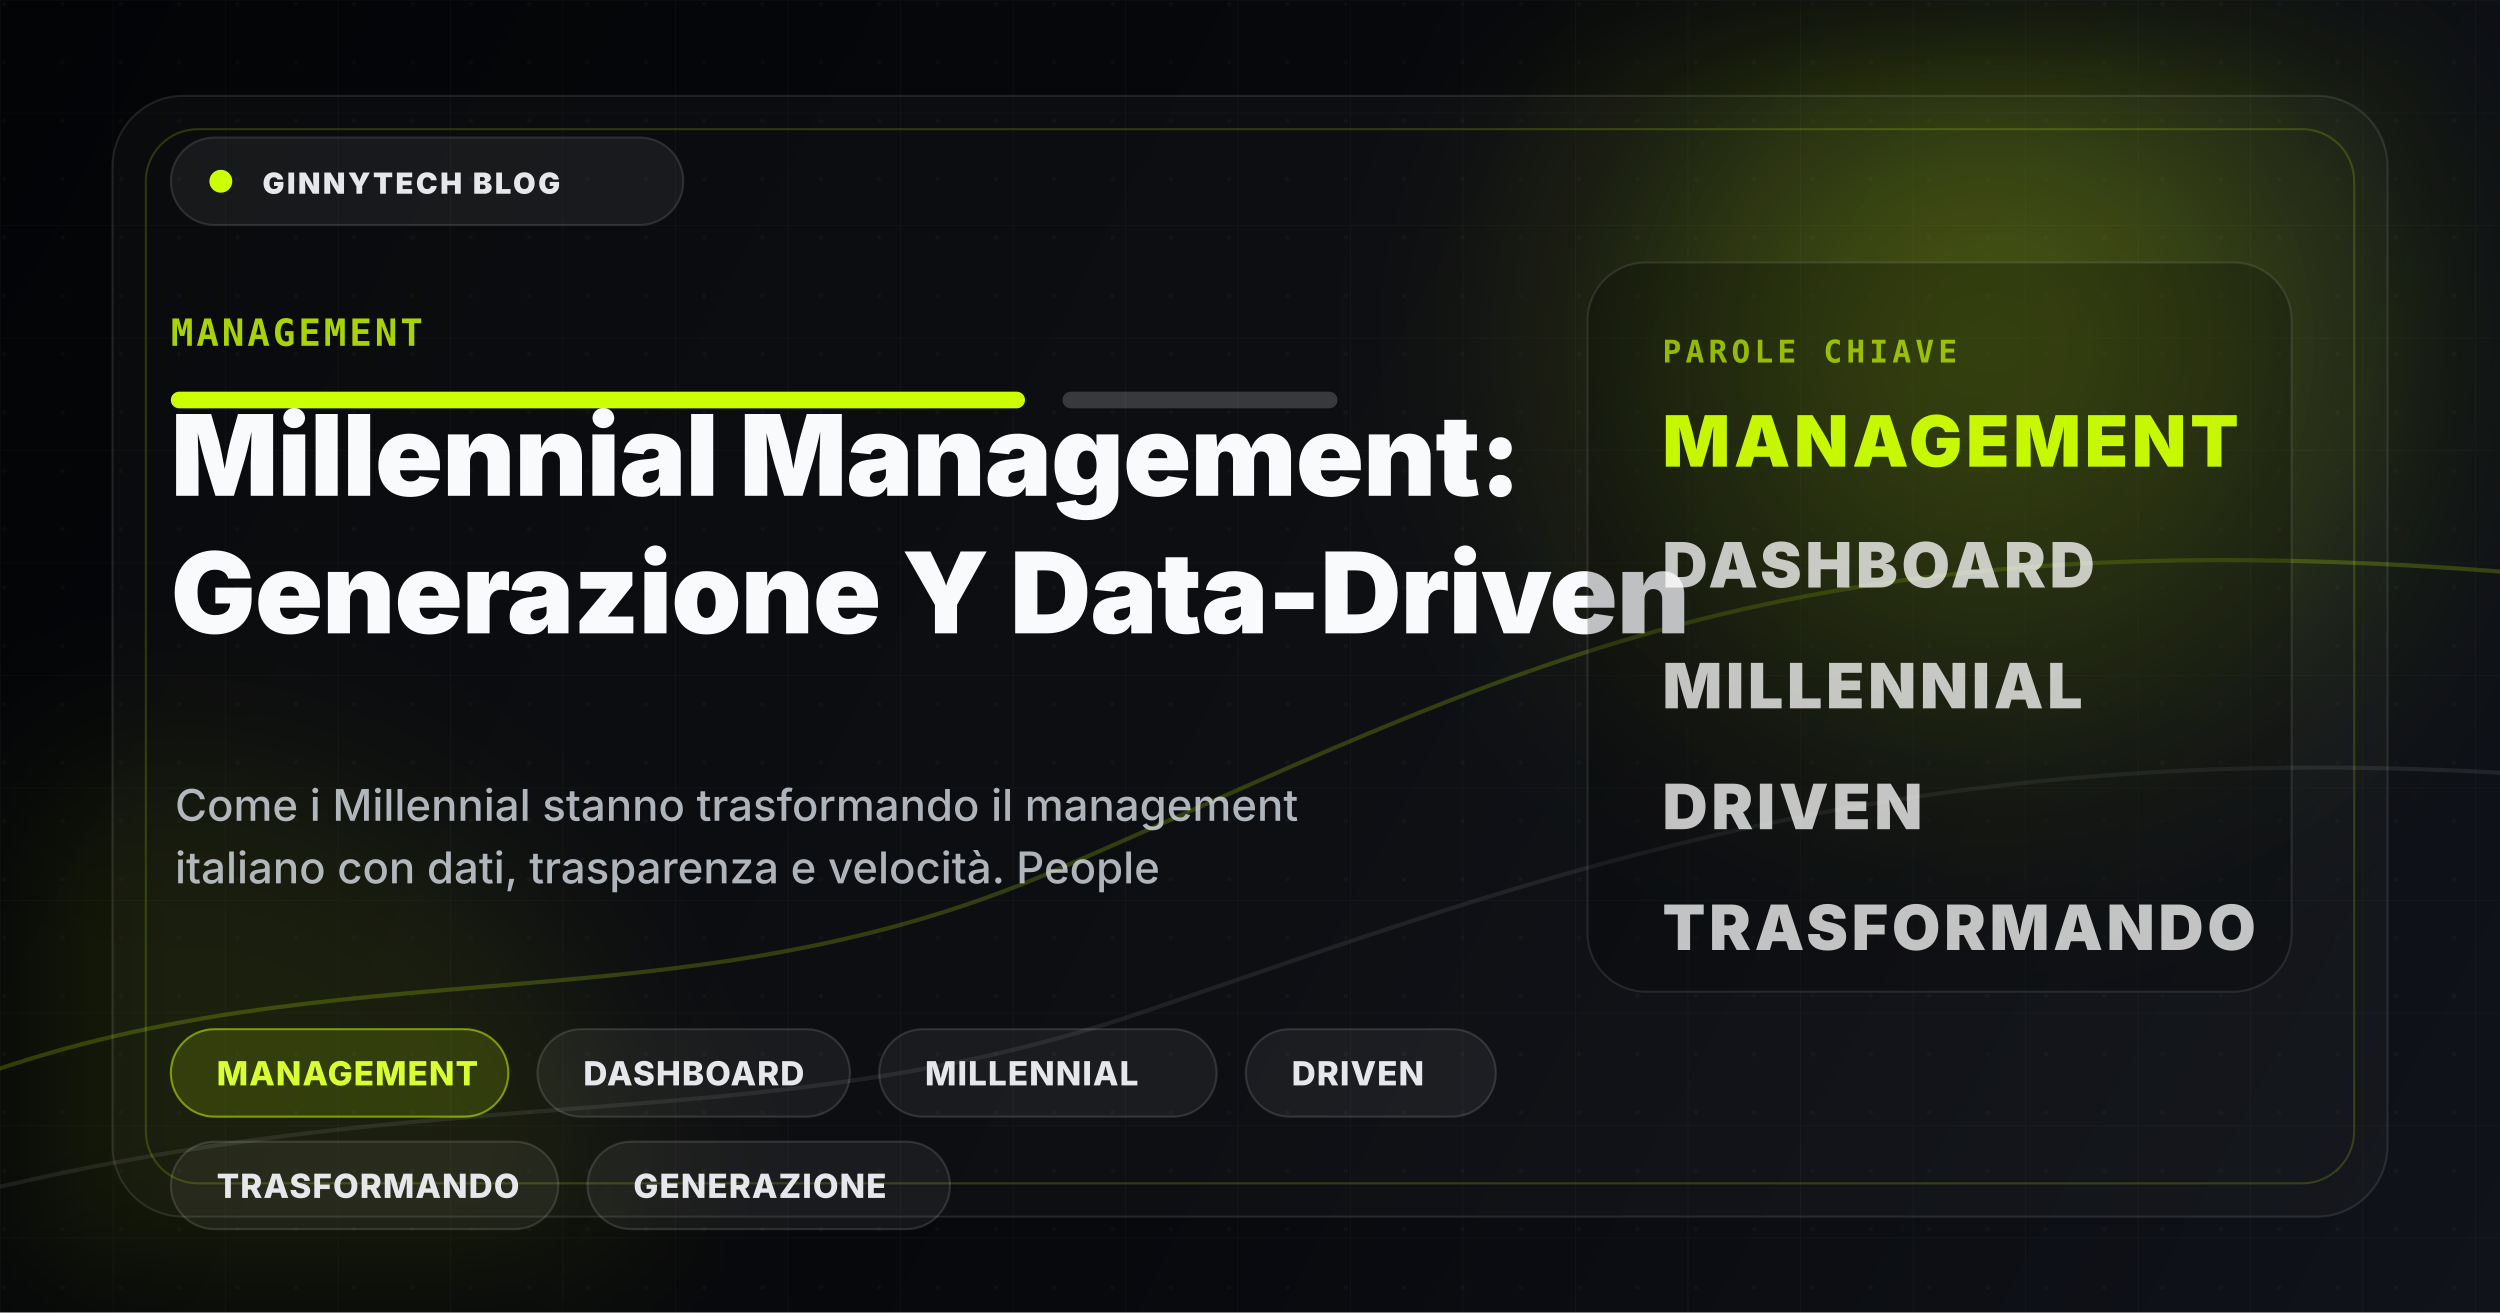
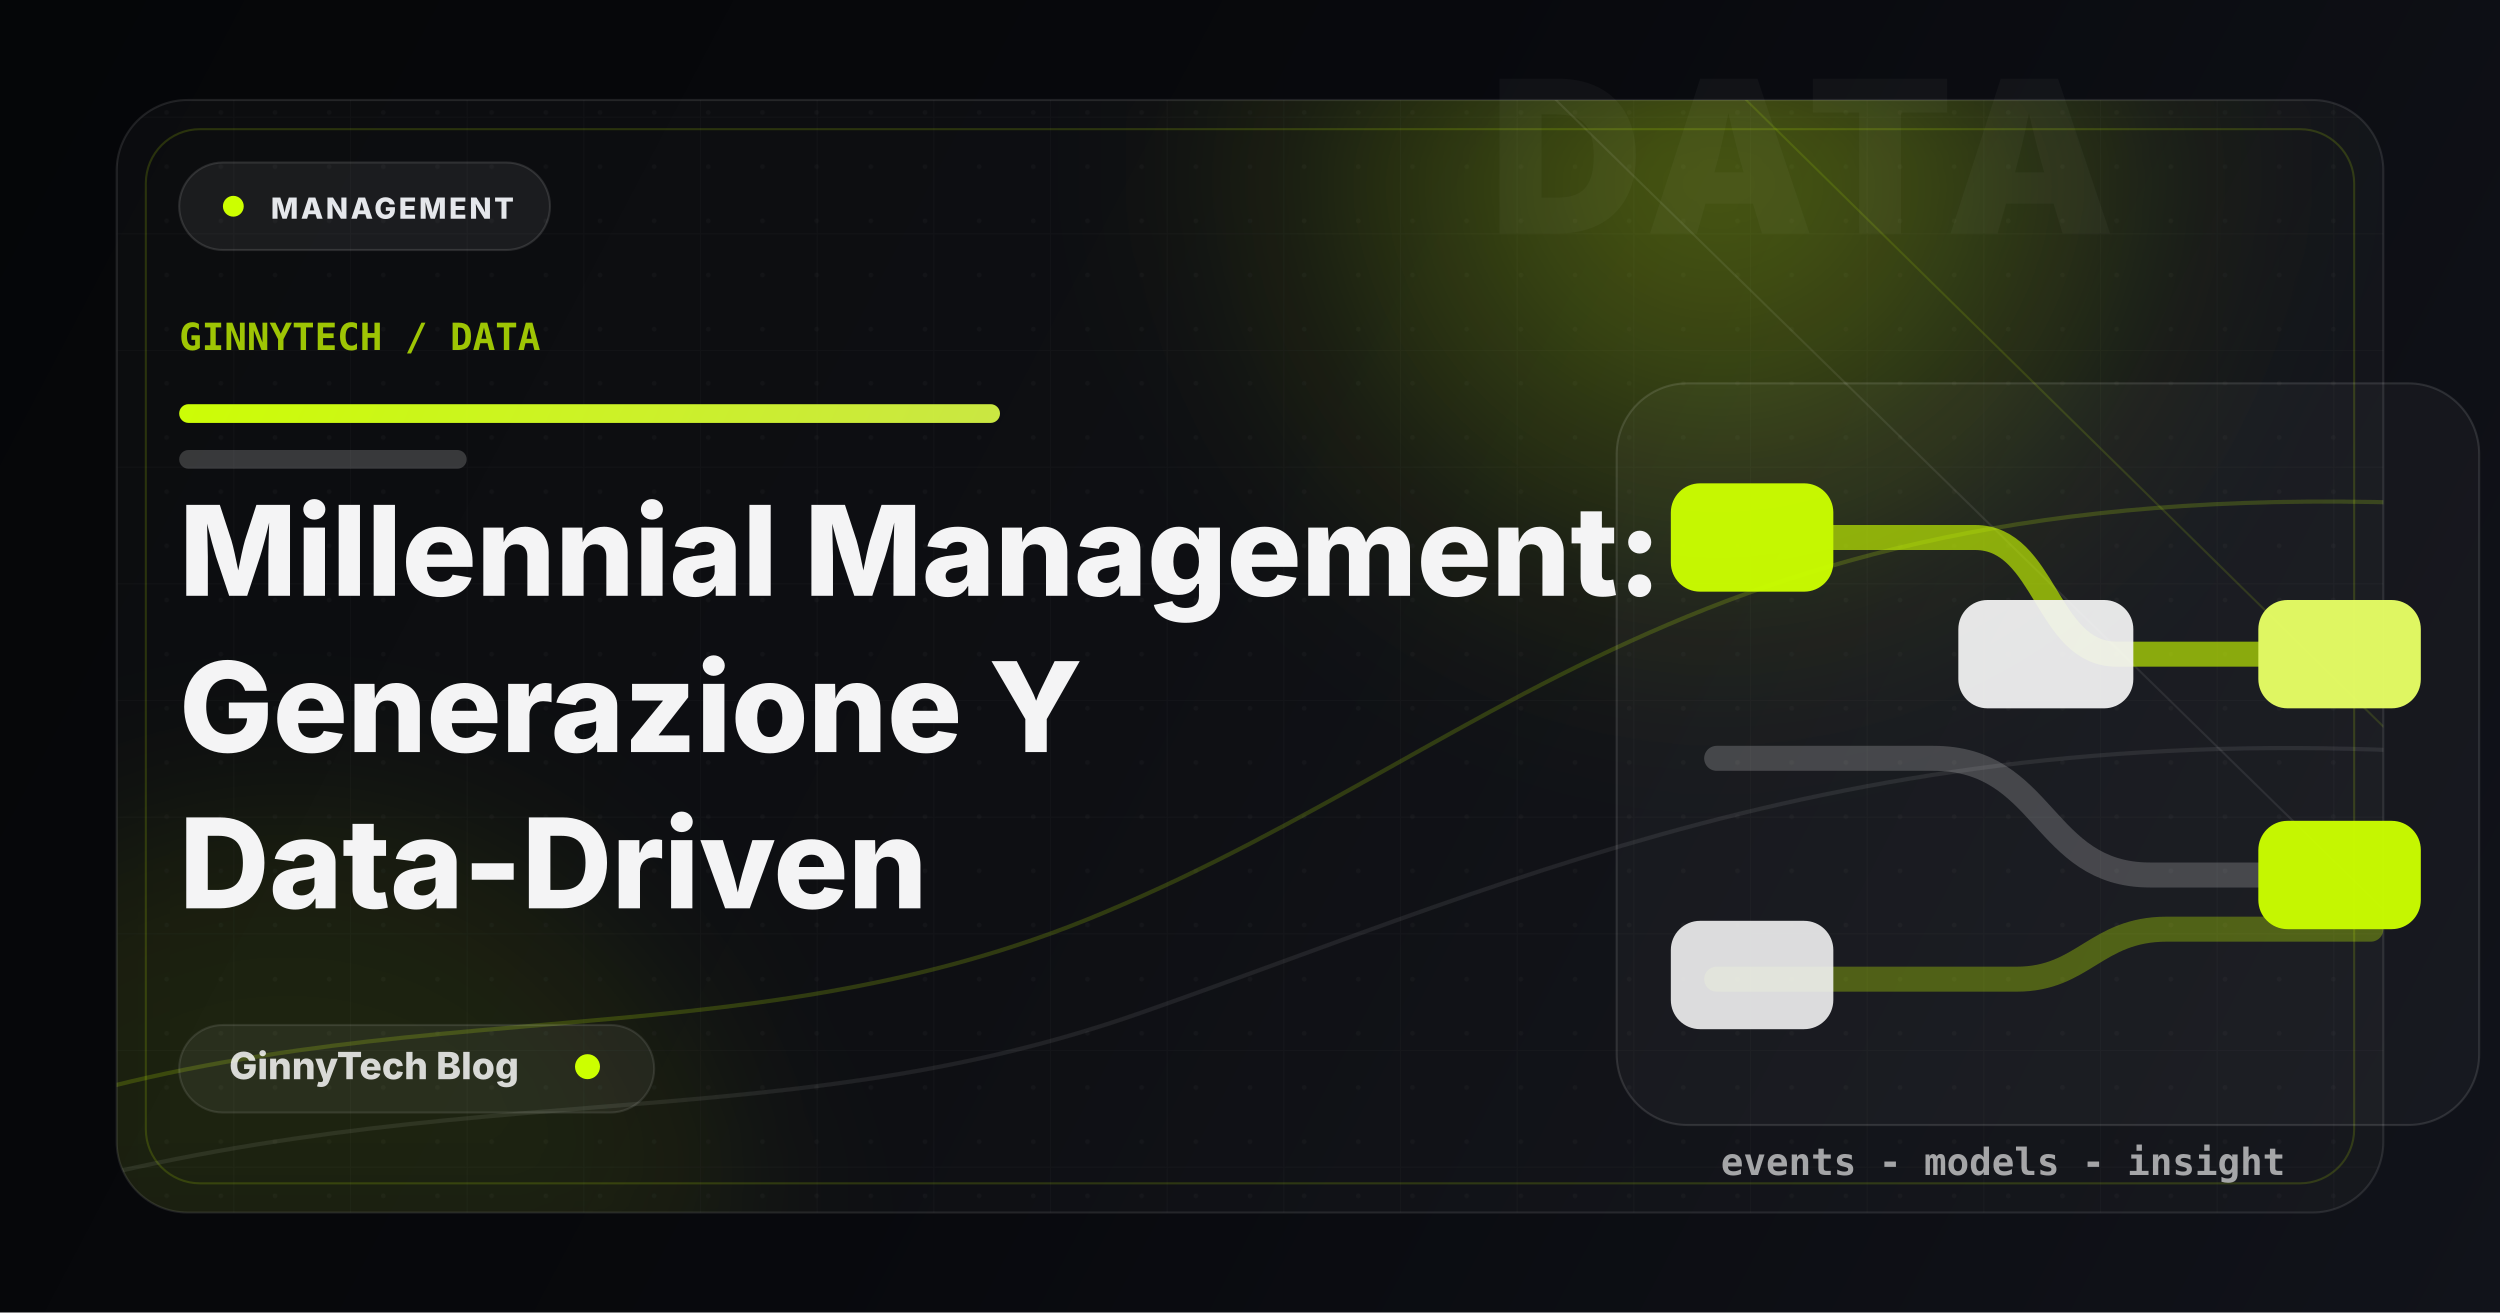
- <svg xmlns="http://www.w3.org/2000/svg" width="1200" height="630" viewBox="0 0 1200 630" fill="none" role="img" aria-label="Copertina articolo GinnyTech: Millennial Management: Generazione Y Data-Driven">
+ <svg xmlns="http://www.w3.org/2000/svg" width="1200" height="630" viewBox="0 0 1200 630" fill="none">
  <defs>
    <linearGradient id="bg" x1="0" y1="0" x2="1200" y2="630" gradientUnits="userSpaceOnUse">
-       <stop offset="0" stop-color="#030406" />
-       <stop offset="0.55" stop-color="#08090d" />
-       <stop offset="1" stop-color="#10131a" />
+       <stop offset="0" stop-color="#050608" />
+       <stop offset="0.46" stop-color="#08090d" />
+       <stop offset="1" stop-color="#11131a" />
    </linearGradient>
-     <radialGradient id="limeGlow" cx="50%" cy="50%" r="50%">
-       <stop offset="0" stop-color="#ccff00" stop-opacity="0.34" />
+     <linearGradient id="lime" x1="96" y1="100" x2="1060" y2="548" gradientUnits="userSpaceOnUse">
+       <stop offset="0" stop-color="#ccff00" stop-opacity="1" />
+       <stop offset="0.52" stop-color="#e7ff65" stop-opacity="0.86" />
+       <stop offset="1" stop-color="#b3e600" stop-opacity="0.9" />
+     </linearGradient>
+     <radialGradient id="glow" cx="50%" cy="50%" r="50%">
+       <stop offset="0" stop-color="#ccff00" stop-opacity="0.35" />
      <stop offset="1" stop-color="#ccff00" stop-opacity="0" />
    </radialGradient>
-     <pattern id="grid" width="54" height="54" patternUnits="userSpaceOnUse">
-       <path d="M54 0H0V54" stroke="rgba(255,255,255,0.07)" stroke-width="1" />
-     </pattern>
-     <pattern id="dots" width="28" height="28" patternUnits="userSpaceOnUse">
-       <circle cx="2" cy="2" r="1.1" fill="rgba(255,255,255,0.13)" />
-     </pattern>
-     <filter id="blur" x="-50%" y="-50%" width="200%" height="200%">
+     <filter id="softBlur" x="-40%" y="-40%" width="180%" height="180%">
      <feGaussianBlur stdDeviation="44" />
    </filter>
+     <pattern id="dots" width="26" height="26" patternUnits="userSpaceOnUse">
+       <circle cx="2" cy="2" r="1.15" fill="rgba(255,255,255,0.12)" />
+     </pattern>
+     <pattern id="grid" width="56" height="56" patternUnits="userSpaceOnUse">
+       <path d="M56 0H0V56" stroke="rgba(255,255,255,0.08)" stroke-width="1" />
+     </pattern>
+     <clipPath id="frameClip">
+       <rect x="56" y="48" width="1088" height="534" rx="34" />
+     </clipPath>
  </defs>
  <rect width="1200" height="630" fill="url(#bg)" />
-   <rect width="1200" height="630" fill="url(#grid)" opacity="0.34" />
-   <rect width="1200" height="630" fill="url(#dots)" opacity="0.18" />
-   <circle cx="955" cy="166" r="258" fill="url(#limeGlow)" filter="url(#blur)" />
-   <circle cx="80" cy="590" r="220" fill="#ccff00" fill-opacity="0.08" filter="url(#blur)" />
-   <path d="M-20 520C160 452 326 496 506 418C724 324 852 244 1220 276" stroke="rgba(204,255,0,0.20)" stroke-width="2" />
-   <path d="M-18 574C214 516 366 548 548 486C742 420 914 352 1218 372" stroke="rgba(255,255,255,0.08)" stroke-width="2" />
-   <rect x="54" y="46" width="1092" height="538" rx="34" fill="rgba(255,255,255,0.024)" stroke="rgba(255,255,255,0.10)" />
-   <rect x="70" y="62" width="1060" height="506" rx="25" stroke="rgba(204,255,0,0.18)" />
-   <g transform="translate(82 94)">
-     <rect x="0" y="-28" width="246" height="42" rx="21" fill="rgba(255,255,255,0.06)" stroke="rgba(255,255,255,0.12)" />
-     <circle cx="24" cy="-7" r="5.5" fill="#ccff00" />
-     <text x="44" y="-1" font-family="Montserrat, Inter, Arial, sans-serif" font-size="14" font-weight="850" letter-spacing="1.2" fill="#e5e7eb">GINNYTECH BLOG</text>
+   <g clip-path="url(#frameClip)">
+     <rect x="0" y="0" width="1200" height="630" fill="url(#grid)" opacity="0.24" />
+     <rect x="0" y="0" width="1200" height="630" fill="url(#dots)" opacity="0.2" />
+     <circle cx="825" cy="76" r="260" fill="url(#glow)" filter="url(#softBlur)" />
+     <circle cx="138" cy="602" r="210" fill="#ccff00" fill-opacity="0.09" filter="url(#softBlur)" />
+     <path d="M-20 544C180 470 350 514 530 438C730 354 826 218 1208 244" stroke="rgba(204,255,0,0.18)" stroke-width="2" />
+     <path d="M-18 582C212 512 366 550 548 486C736 420 906 338 1210 364" stroke="rgba(255,255,255,0.08)" stroke-width="2" />
+     <path d="M616 -80L1166 458" stroke="rgba(255,255,255,0.08)" stroke-width="1" />
+     <path d="M708 -80L1190 394" stroke="rgba(204,255,0,0.13)" stroke-width="1" />
  </g>
-   <text x="82" y="166" font-family="JetBrains Mono, Consolas, monospace" font-size="18" font-weight="800" letter-spacing="1.4" fill="rgba(204,255,0,0.82)">MANAGEMENT</text>
-   <rect x="82" y="188" width="410" height="8" rx="4" fill="#ccff00" />
-   <rect x="510" y="188" width="132" height="8" rx="4" fill="rgba(255,255,255,0.18)" />
-   <text x="82" y="238" font-family="Montserrat, Inter, Arial, sans-serif" font-size="54" font-weight="850" letter-spacing="-0.4" fill="#f8fafc">Millennial Management:</text>
-   <text x="82" y="304" font-family="Montserrat, Inter, Arial, sans-serif" font-size="54" font-weight="850" letter-spacing="-0.4" fill="#f8fafc">Generazione Y Data-Driven</text>
-   <text x="84" y="394" font-family="Inter, Arial, sans-serif" font-size="21" font-weight="500" fill="rgba(226,232,240,0.76)">Come i Millennial stanno trasformando il management</text>
-   <text x="84" y="424" font-family="Inter, Arial, sans-serif" font-size="21" font-weight="500" fill="rgba(226,232,240,0.76)">italiano con dati, trasparenza e velocità. People</text>
-   <g opacity="0.96">
-     <rect x="762" y="126" width="338" height="350" rx="28" fill="rgba(0,0,0,0.24)" stroke="rgba(255,255,255,0.10)" />
-     <text x="798" y="174" font-family="JetBrains Mono, Consolas, monospace" font-size="15" font-weight="800" letter-spacing="2" fill="rgba(204,255,0,0.70)">PAROLE CHIAVE</text>
-     <text x="798" y="224" font-family="Montserrat, Inter, Arial, sans-serif" font-size="34" font-weight="900" letter-spacing="1.8" fill="#ccff00">MANAGEMENT</text>
-     <text x="798" y="282" font-family="Montserrat, Inter, Arial, sans-serif" font-size="30" font-weight="900" letter-spacing="1.8" fill="rgba(255,255,255,0.78)">DASHBOARD</text>
-     <text x="798" y="340" font-family="Montserrat, Inter, Arial, sans-serif" font-size="30" font-weight="900" letter-spacing="1.8" fill="rgba(255,255,255,0.78)">MILLENNIAL</text>
-     <text x="798" y="398" font-family="Montserrat, Inter, Arial, sans-serif" font-size="30" font-weight="900" letter-spacing="1.8" fill="rgba(255,255,255,0.78)">DRIVEN</text>
-     <text x="798" y="456" font-family="Montserrat, Inter, Arial, sans-serif" font-size="30" font-weight="900" letter-spacing="1.8" fill="rgba(255,255,255,0.78)">TRASFORMANDO</text>
+   <rect x="56" y="48" width="1088" height="534" rx="34" fill="rgba(255,255,255,0.025)" stroke="rgba(255,255,255,0.10)" />
+   <rect x="70" y="62" width="1060" height="506" rx="26" stroke="rgba(204,255,0,0.16)" stroke-width="1" />
+   <rect x="86" y="78" width="178" height="42" rx="21" fill="rgba(255,255,255,0.065)" stroke="rgba(255,255,255,0.12)" />
+   <circle cx="112" cy="99" r="5" fill="#ccff00" />
+   <text x="130" y="105" font-family="Montserrat, Inter, Arial, sans-serif" font-size="14" font-weight="800" letter-spacing="1.2" fill="#e5e7eb">MANAGEMENT</text>
+   <text x="86" y="168" font-family="JetBrains Mono, Consolas, monospace" font-size="18" font-weight="700" fill="rgba(204,255,0,0.76)">GINNYTECH / DATA</text>
+   <rect x="86" y="194" width="394" height="9" rx="4.5" fill="url(#lime)" />
+   <rect x="86" y="216" width="138" height="9" rx="4.5" fill="rgba(255,255,255,0.18)" />
+   <text x="715" y="112" font-family="Montserrat, Inter, Arial, sans-serif" font-size="102" font-weight="900" letter-spacing="6" fill="rgba(255,255,255,0.035)">DATA</text>
+   <g transform="translate(750 150)" opacity="0.96">
+     <rect x="26" y="34" width="414" height="356" rx="34" fill="rgba(255,255,255,0.035)" stroke="rgba(255,255,255,0.12)" />
+     <path d="M74 108H198C232 108 232 164 266 164H388" stroke="rgba(204,255,0,0.65)" stroke-width="12" stroke-linecap="round" fill="none" />
+     <path d="M74 214H178C232 214 230 270 282 270H388" stroke="rgba(255,255,255,0.2)" stroke-width="12" stroke-linecap="round" fill="none" />
+     <path d="M74 320H218C250 320 256 296 290 296H388" stroke="rgba(204,255,0,0.32)" stroke-width="12" stroke-linecap="round" fill="none" />
+     <rect x="52" y="82" width="78" height="52" rx="14" fill="#ccff00" />
+     <rect x="190" y="138" width="84" height="52" rx="14" fill="rgba(255,255,255,0.92)" />
+     <rect x="334" y="138" width="78" height="52" rx="14" fill="#e7ff65" />
+     <rect x="52" y="292" width="78" height="52" rx="14" fill="rgba(255,255,255,0.88)" />
+     <rect x="334" y="244" width="78" height="52" rx="14" fill="#ccff00" />
+     <text x="76" y="414" font-family="JetBrains Mono, Consolas, monospace" font-size="18" font-weight="700" fill="rgba(255,255,255,0.64)">events - models - insight</text>
  </g>
-   <g transform="translate(82 526)">
-     <rect x="0" y="-32" width="162" height="42" rx="21" fill="rgba(204,255,0,0.14)" stroke="rgba(204,255,0,0.52)" />
-     <text x="22" y="-5" font-family="Montserrat, Inter, Arial, sans-serif" font-size="16" font-weight="800" letter-spacing="0.5" fill="#d9ff33">MANAGEMENT</text>
-   </g>
-   <g transform="translate(258 526)">
-     <rect x="0" y="-32" width="150" height="42" rx="21" fill="rgba(255,255,255,0.055)" stroke="rgba(255,255,255,0.13)" />
-     <text x="22" y="-5" font-family="Montserrat, Inter, Arial, sans-serif" font-size="16" font-weight="800" letter-spacing="0.5" fill="#e5e7eb">DASHBOARD</text>
-   </g>
-   <g transform="translate(422 526)">
-     <rect x="0" y="-32" width="162" height="42" rx="21" fill="rgba(255,255,255,0.055)" stroke="rgba(255,255,255,0.13)" />
-     <text x="22" y="-5" font-family="Montserrat, Inter, Arial, sans-serif" font-size="16" font-weight="800" letter-spacing="0.5" fill="#e5e7eb">MILLENNIAL</text>
-   </g>
-   <g transform="translate(598 526)">
-     <rect x="0" y="-32" width="120" height="42" rx="21" fill="rgba(255,255,255,0.055)" stroke="rgba(255,255,255,0.13)" />
-     <text x="22" y="-5" font-family="Montserrat, Inter, Arial, sans-serif" font-size="16" font-weight="800" letter-spacing="0.5" fill="#e5e7eb">DRIVEN</text>
-   </g>
-   <g transform="translate(82 580)">
-     <rect x="0" y="-32" width="186" height="42" rx="21" fill="rgba(255,255,255,0.055)" stroke="rgba(255,255,255,0.13)" />
-     <text x="22" y="-5" font-family="Montserrat, Inter, Arial, sans-serif" font-size="16" font-weight="800" letter-spacing="0.5" fill="#e5e7eb">TRASFORMANDO</text>
-   </g>
-   <g transform="translate(282 580)">
-     <rect x="0" y="-32" width="174" height="42" rx="21" fill="rgba(255,255,255,0.055)" stroke="rgba(255,255,255,0.13)" />
-     <text x="22" y="-5" font-family="Montserrat, Inter, Arial, sans-serif" font-size="16" font-weight="800" letter-spacing="0.5" fill="#e5e7eb">GENERAZIONE</text>
+   <text x="86" y="286" font-family="Montserrat, Inter, Arial, sans-serif" font-size="60" font-weight="800" letter-spacing="-0.2" fill="#f4f4f5">Millennial Management:</text>
+   <text x="86" y="361" font-family="Montserrat, Inter, Arial, sans-serif" font-size="60" font-weight="800" letter-spacing="-0.2" fill="#f4f4f5">Generazione Y</text>
+   <text x="86" y="436" font-family="Montserrat, Inter, Arial, sans-serif" font-size="60" font-weight="800" letter-spacing="-0.2" fill="#f4f4f5">Data-Driven</text>
+   <g transform="translate(86 520)">
+     <rect x="0" y="-28" width="228" height="42" rx="21" fill="rgba(255,255,255,0.055)" stroke="rgba(255,255,255,0.10)" />
+     <text x="24" y="-2" font-family="Montserrat, Inter, Arial, sans-serif" font-size="18" font-weight="800" fill="rgba(255,255,255,0.82)">GinnyTech Blog</text>
+     <circle cx="196" cy="-8" r="6" fill="#ccff00" />
  </g>
</svg>
